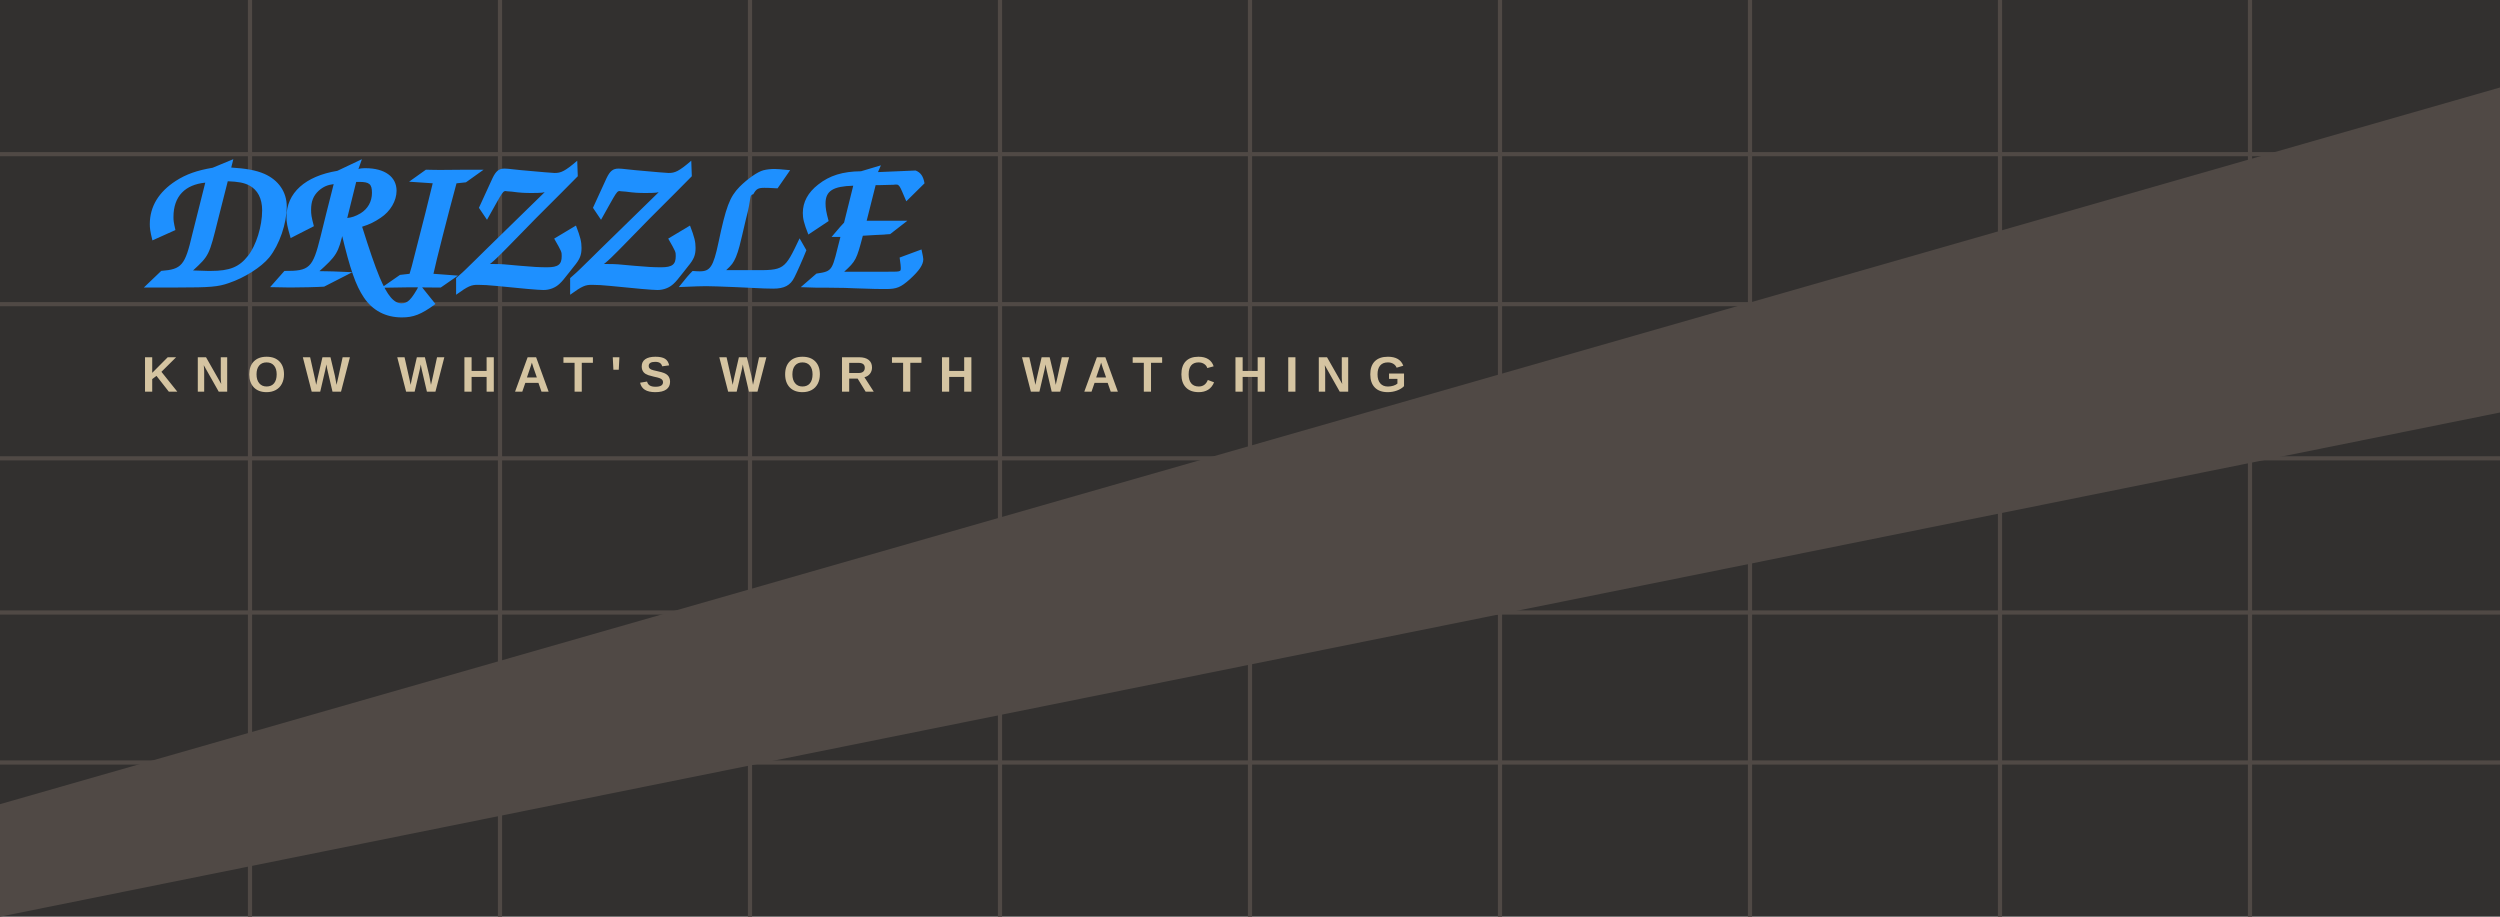
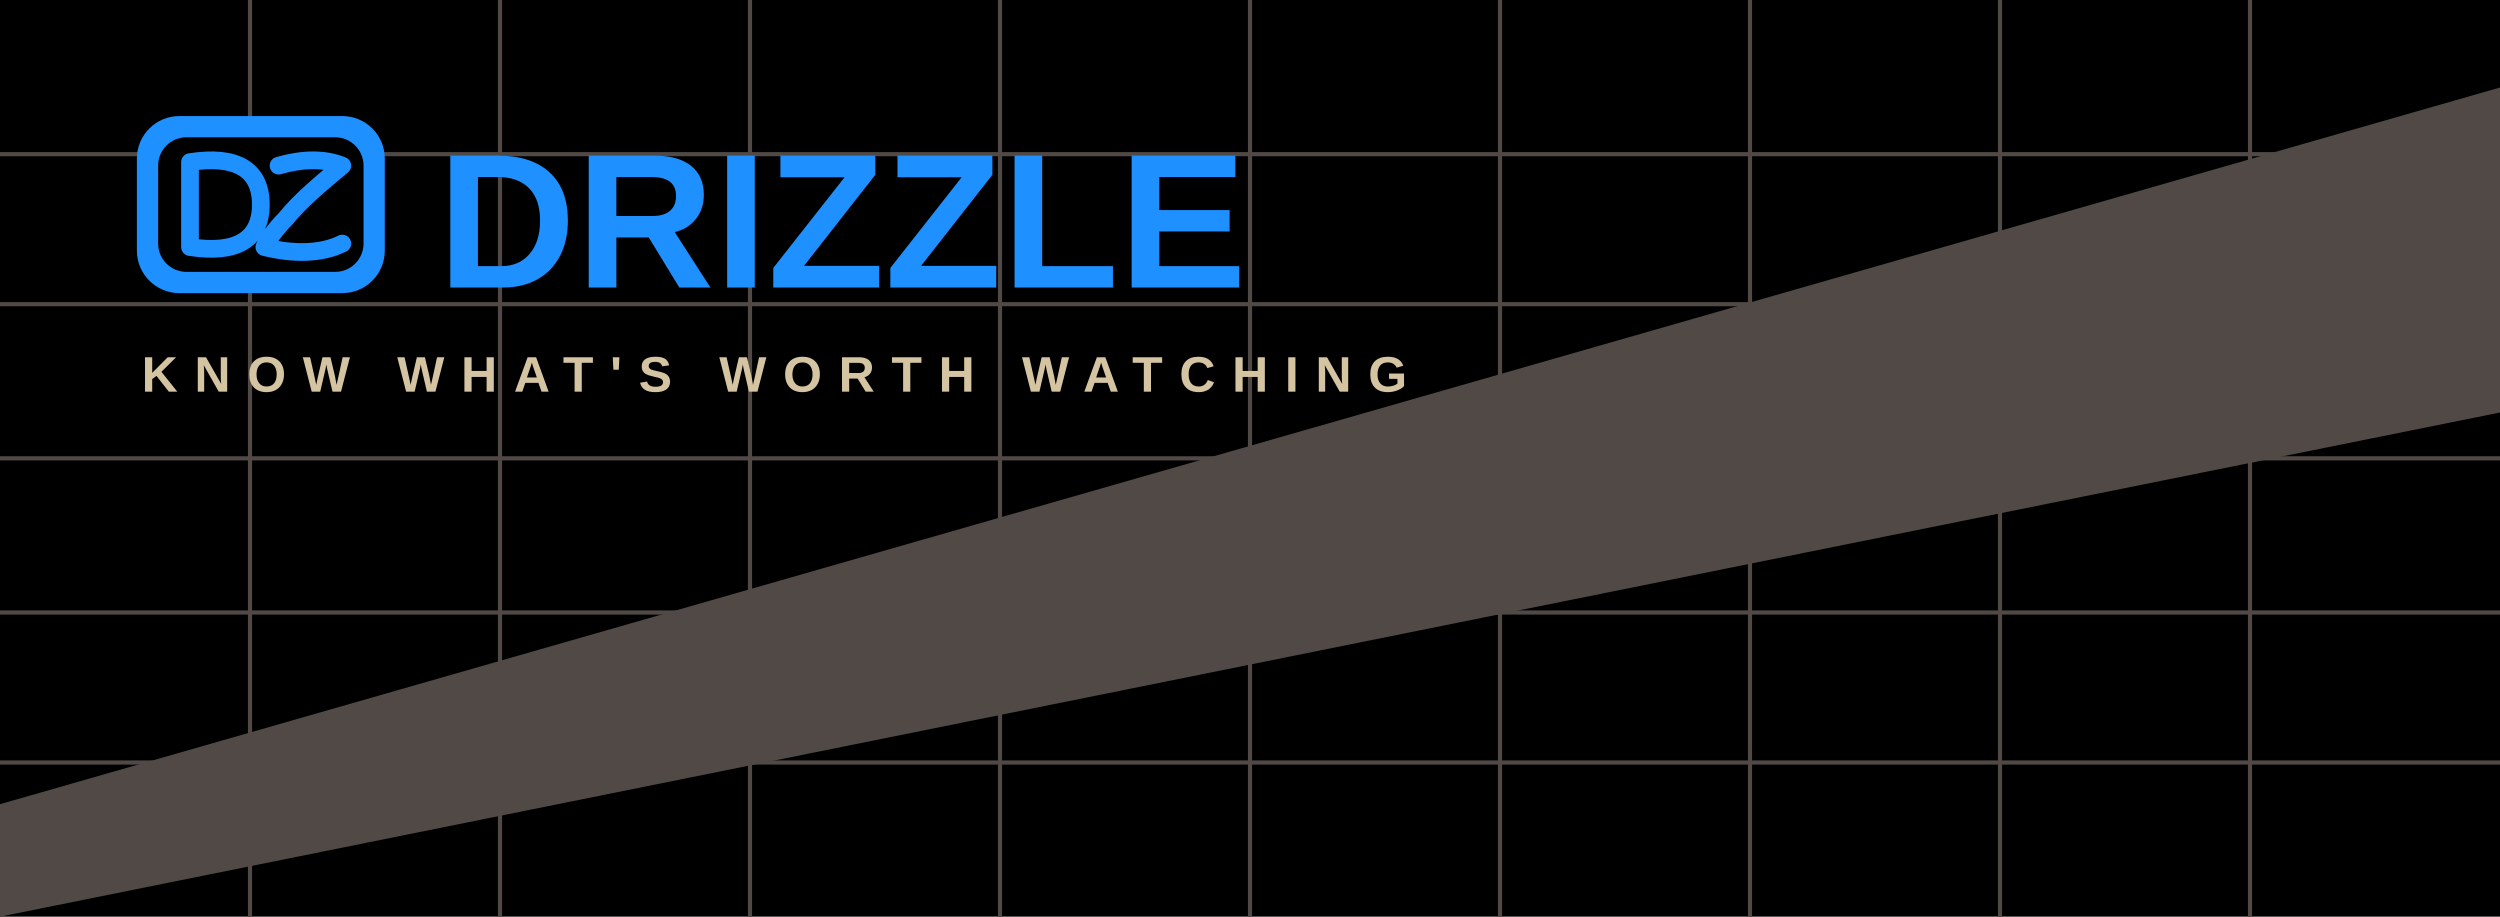
<svg xmlns="http://www.w3.org/2000/svg" viewBox="0 0 1200 440" role="img" aria-labelledby="title">
-   <rect width="1200" height="440" fill="#32302f" />
+   <rect width="1200" height="440" fill="#000" />
  <g fill="none" stroke="#504945" stroke-width="2">
    <path d="M0 74h1200M0 146h1200M0 220h1200M0 294h1200M0 366h1200" />
    <path d="M120 0v440M240 0v440M360 0v440M480 0v440M600 0v440M720 0v440M840 0v440M960 0v440M1080 0v440" />
  </g>
  <path d="M0 386 1200 42v156L0 440Z" fill="#504945" />
-   <text x="64" y="138" fill="#1e90ff" font-family="cursive" font-size="92" font-style="italic" font-weight="700">DRIZZLE</text>
+   <g transform="translate(64 54) scale(1.7)">
+     <rect x="1" y="1" width="70" height="50" rx="12" fill="#1e90ff" />
+     <rect x="7" y="7" width="58" height="38" rx="8" fill="#000" />
+     <path d="M16 14v24M16 14c13-2 20 2 20 12s-7 14-20 12M41 15c7-2 13-2 18 0-6 5-12 10-16 15-3 3-5 6-6 8 8 2 16 2 22-1" fill="none" stroke="#1e90ff" stroke-width="5" stroke-linecap="round" stroke-linejoin="round" />
+   </g>
+   <text x="210" y="138" fill="#1e90ff" font-family="Arial Narrow,Arial,sans-serif" font-size="92" font-weight="800">DRIZZLE</text>
  <text x="68" y="188" fill="#d5c4a1" font-family="Arial,sans-serif" font-size="24" font-weight="700" letter-spacing="8">KNOW WHAT'S WORTH WATCHING</text>
</svg>
